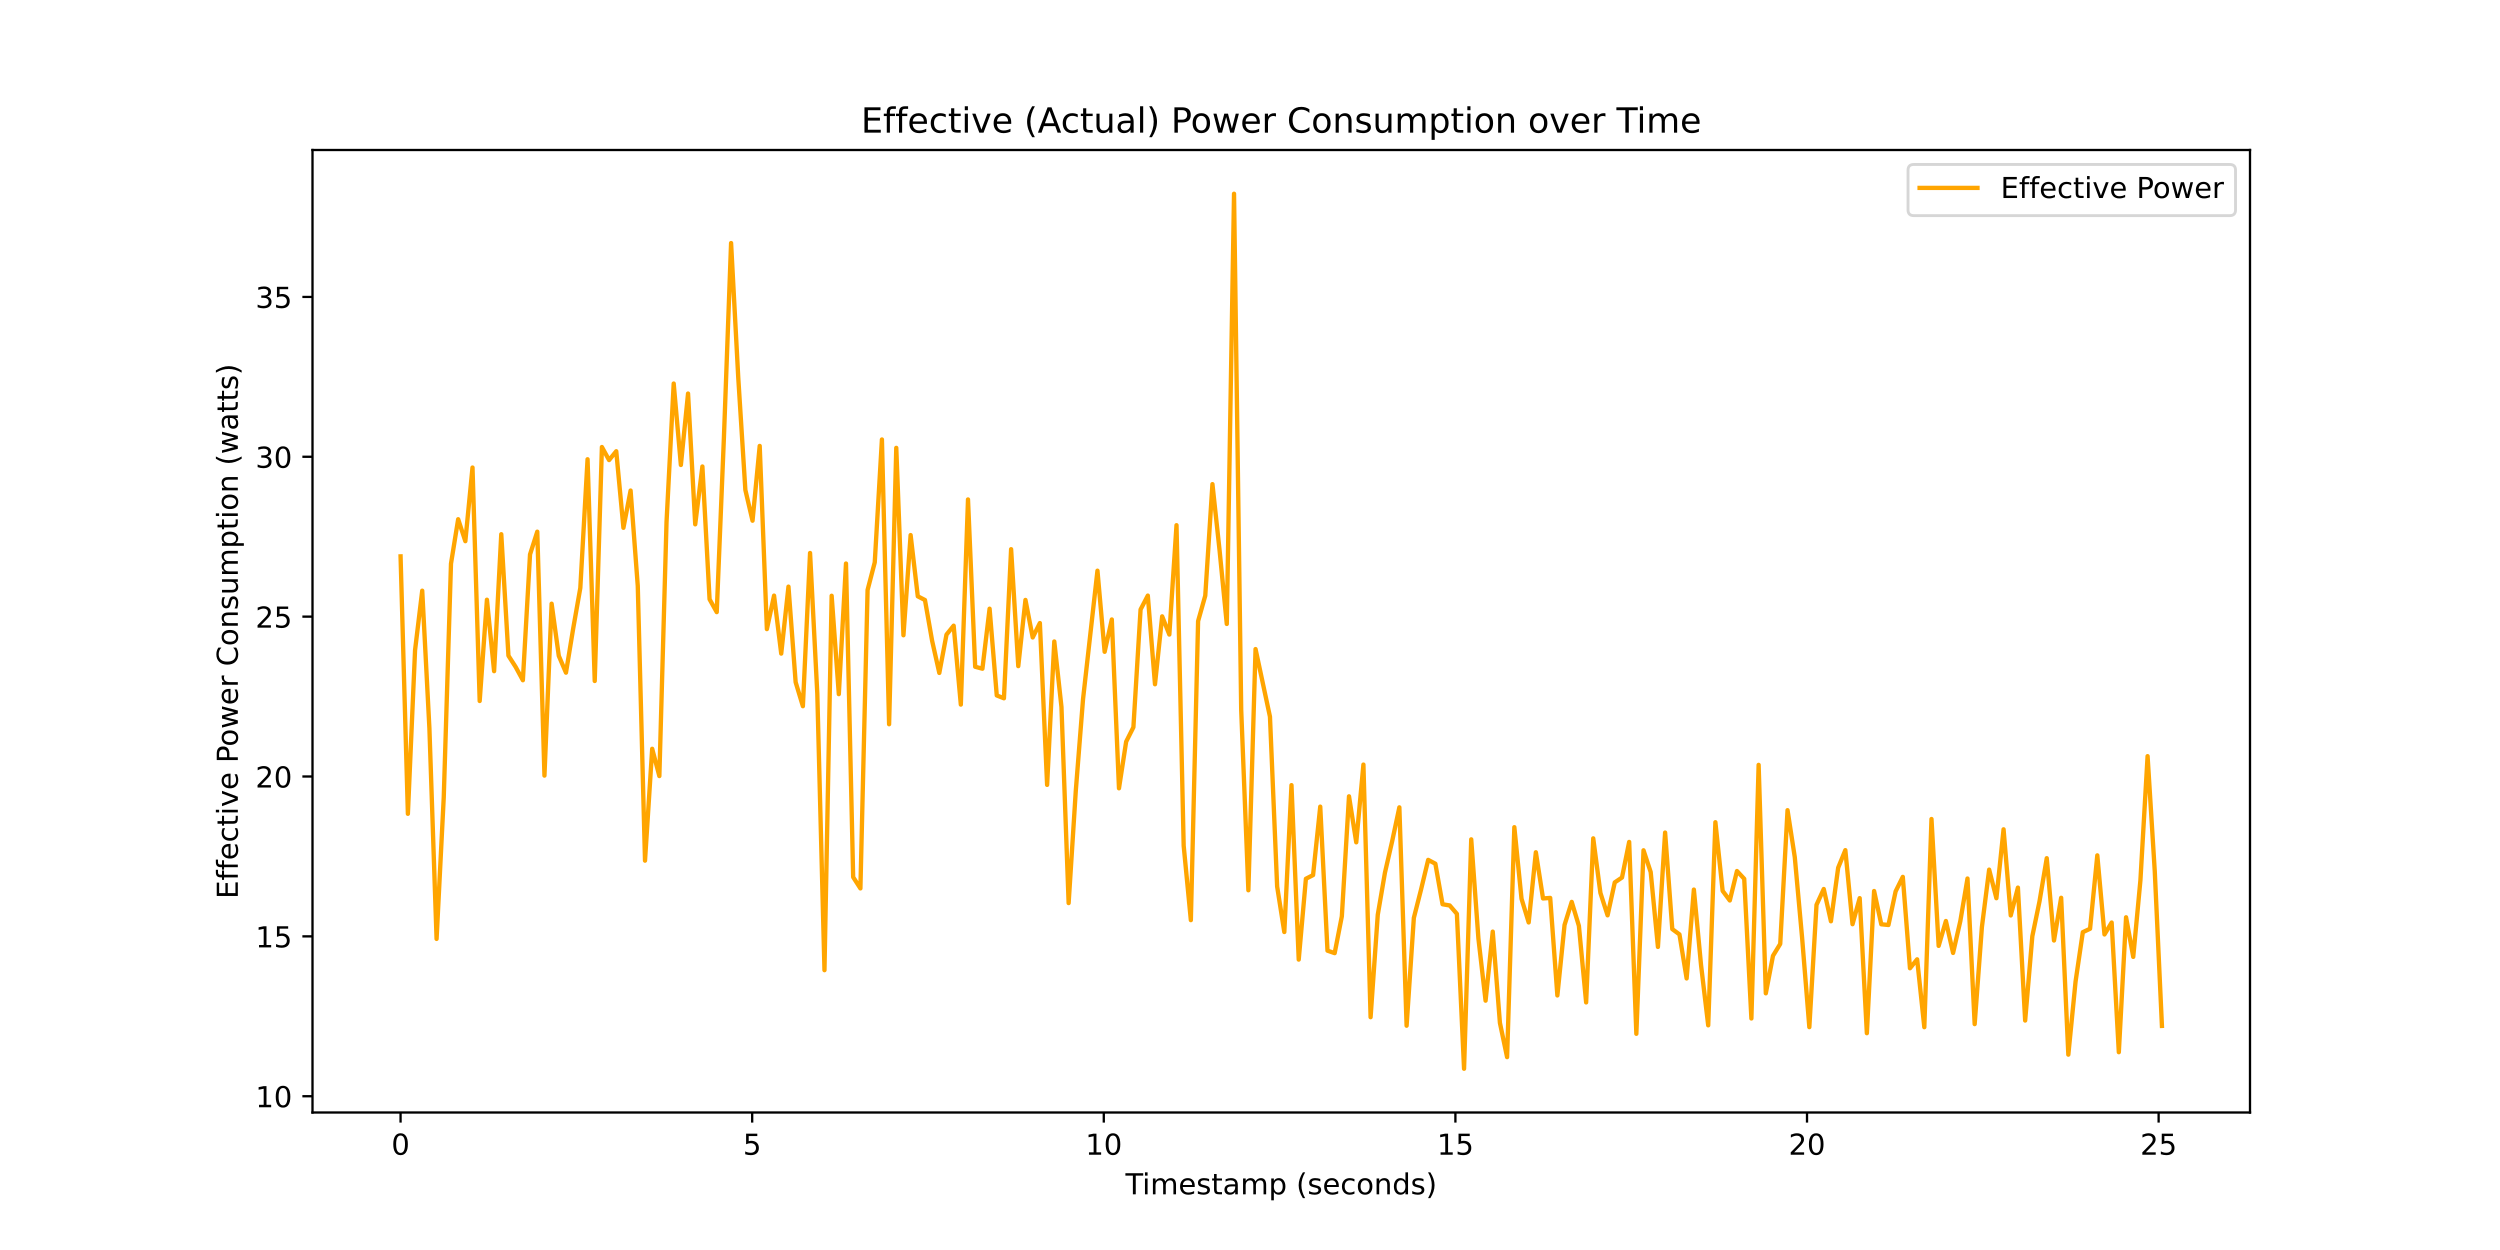
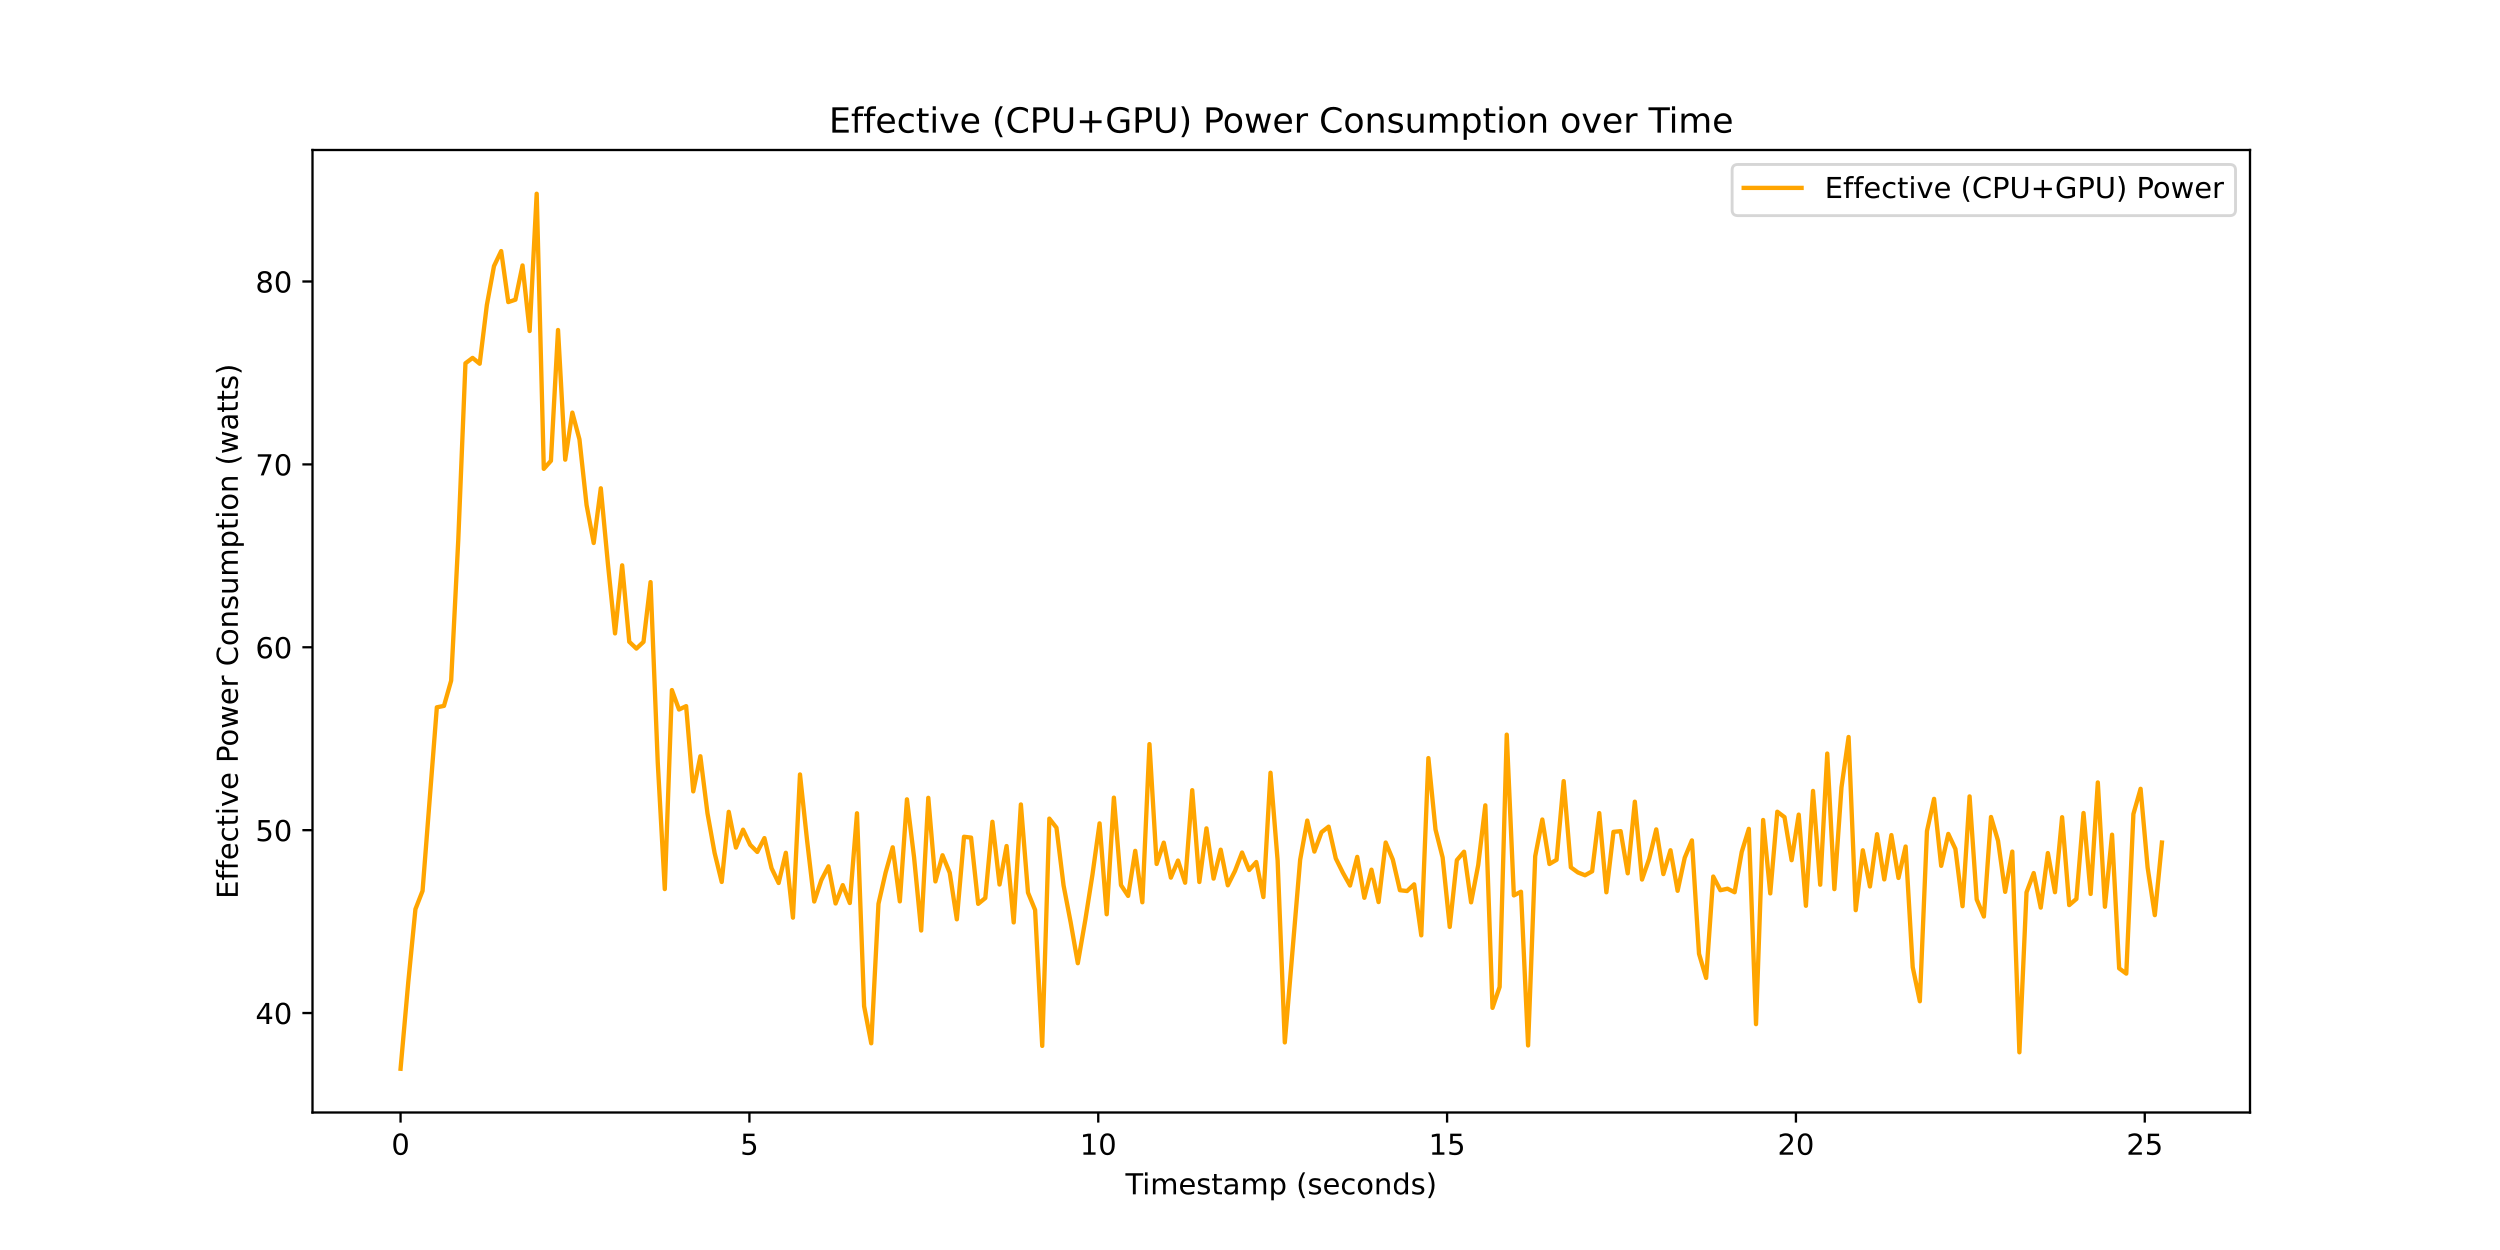
<svg xmlns="http://www.w3.org/2000/svg" xmlns:xlink="http://www.w3.org/1999/xlink" width="864pt" height="432pt" viewBox="0 0 864 432" version="1.1">
  <defs>
    <style type="text/css">*{stroke-linejoin: round; stroke-linecap: butt}</style>
  </defs>
  <g id="figure_1">
    <g id="patch_1">
      <path d="M 0 432  L 864 432  L 864 0  L 0 0  z " style="fill: #ffffff" />
    </g>
    <g id="axes_1">
      <g id="patch_2">
        <path d="M 108 384.48  L 777.6 384.48  L 777.6 51.84  L 108 51.84  z " style="fill: #ffffff" />
      </g>
      <g id="matplotlib.axis_1">
        <g id="xtick_1">
          <g id="line2d_1">
            <defs>
-               <path id="m63de17687a" d="M 0 0  L 0 3.5  " style="stroke: #000000; stroke-width: 0.8" />
+               <path id="maef003eabd" d="M 0 0  L 0 3.5  " style="stroke: #000000; stroke-width: 0.8" />
            </defs>
            <g>
-               <use xlink:href="#m63de17687a" x="138.436" y="384.48" style="stroke: #000000; stroke-width: 0.8" />
+               <use xlink:href="#maef003eabd" x="138.436" y="384.48" style="stroke: #000000; stroke-width: 0.8" />
            </g>
          </g>
          <g id="text_1">
            <g transform="translate(135.2551 399.0784) scale(0.1 -0.1)">
              <defs>
                <path id="DejaVuSans-30" d="M 2034 4250  Q 1547 4250 1301 3770  Q 1056 3291 1056 2328  Q 1056 1369 1301 889  Q 1547 409 2034 409  Q 2525 409 2770 889  Q 3016 1369 3016 2328  Q 3016 3291 2770 3770  Q 2525 4250 2034 4250  z M 2034 4750  Q 2819 4750 3233 4129  Q 3647 3509 3647 2328  Q 3647 1150 3233 529  Q 2819 -91 2034 -91  Q 1250 -91 836 529  Q 422 1150 422 2328  Q 422 3509 836 4129  Q 1250 4750 2034 4750  z " transform="scale(0.015625)" />
              </defs>
              <use xlink:href="#DejaVuSans-30" />
            </g>
          </g>
        </g>
        <g id="xtick_2">
          <g id="line2d_2">
            <g>
-               <use xlink:href="#m63de17687a" x="259.953" y="384.48" style="stroke: #000000; stroke-width: 0.8" />
+               <use xlink:href="#maef003eabd" x="258.996" y="384.48" style="stroke: #000000; stroke-width: 0.8" />
            </g>
          </g>
          <g id="text_2">
-             <g transform="translate(256.7721 399.0784) scale(0.1 -0.1)">
+             <g transform="translate(255.8143 399.0784) scale(0.1 -0.1)">
              <defs>
                <path id="DejaVuSans-35" d="M 691 4666  L 3169 4666  L 3169 4134  L 1269 4134  L 1269 2991  Q 1406 3038 1543 3061  Q 1681 3084 1819 3084  Q 2600 3084 3056 2656  Q 3513 2228 3513 1497  Q 3513 744 3044 326  Q 2575 -91 1722 -91  Q 1428 -91 1123 -41  Q 819 9 494 109  L 494 744  Q 775 591 1075 516  Q 1375 441 1709 441  Q 2250 441 2565 725  Q 2881 1009 2881 1497  Q 2881 1984 2565 2268  Q 2250 2553 1709 2553  Q 1456 2553 1204 2497  Q 953 2441 691 2322  L 691 4666  z " transform="scale(0.015625)" />
              </defs>
              <use xlink:href="#DejaVuSans-35" />
            </g>
          </g>
        </g>
        <g id="xtick_3">
          <g id="line2d_3">
            <g>
-               <use xlink:href="#m63de17687a" x="381.47" y="384.48" style="stroke: #000000; stroke-width: 0.8" />
+               <use xlink:href="#maef003eabd" x="379.555" y="384.48" style="stroke: #000000; stroke-width: 0.8" />
            </g>
          </g>
          <g id="text_3">
-             <g transform="translate(375.1079 399.0784) scale(0.1 -0.1)">
+             <g transform="translate(373.1922 399.0784) scale(0.1 -0.1)">
              <defs>
                <path id="DejaVuSans-31" d="M 794 531  L 1825 531  L 1825 4091  L 703 3866  L 703 4441  L 1819 4666  L 2450 4666  L 2450 531  L 3481 531  L 3481 0  L 794 0  L 794 531  z " transform="scale(0.015625)" />
              </defs>
              <use xlink:href="#DejaVuSans-31" />
              <use xlink:href="#DejaVuSans-30" x="63.623" />
            </g>
          </g>
        </g>
        <g id="xtick_4">
          <g id="line2d_4">
            <g>
-               <use xlink:href="#m63de17687a" x="502.987" y="384.48" style="stroke: #000000; stroke-width: 0.8" />
+               <use xlink:href="#maef003eabd" x="500.114" y="384.48" style="stroke: #000000; stroke-width: 0.8" />
            </g>
          </g>
          <g id="text_4">
-             <g transform="translate(496.6249 399.0784) scale(0.1 -0.1)">
+             <g transform="translate(493.7513 399.0784) scale(0.1 -0.1)">
              <use xlink:href="#DejaVuSans-31" />
              <use xlink:href="#DejaVuSans-35" x="63.623" />
            </g>
          </g>
        </g>
        <g id="xtick_5">
          <g id="line2d_5">
            <g>
-               <use xlink:href="#m63de17687a" x="624.504" y="384.48" style="stroke: #000000; stroke-width: 0.8" />
+               <use xlink:href="#maef003eabd" x="620.673" y="384.48" style="stroke: #000000; stroke-width: 0.8" />
            </g>
          </g>
          <g id="text_5">
-             <g transform="translate(618.1419 399.0784) scale(0.1 -0.1)">
+             <g transform="translate(614.3105 399.0784) scale(0.1 -0.1)">
              <defs>
                <path id="DejaVuSans-32" d="M 1228 531  L 3431 531  L 3431 0  L 469 0  L 469 531  Q 828 903 1448 1529  Q 2069 2156 2228 2338  Q 2531 2678 2651 2914  Q 2772 3150 2772 3378  Q 2772 3750 2511 3984  Q 2250 4219 1831 4219  Q 1534 4219 1204 4116  Q 875 4013 500 3803  L 500 4441  Q 881 4594 1212 4672  Q 1544 4750 1819 4750  Q 2544 4750 2975 4387  Q 3406 4025 3406 3419  Q 3406 3131 3298 2873  Q 3191 2616 2906 2266  Q 2828 2175 2409 1742  Q 1991 1309 1228 531  z " transform="scale(0.015625)" />
              </defs>
              <use xlink:href="#DejaVuSans-32" />
              <use xlink:href="#DejaVuSans-30" x="63.623" />
            </g>
          </g>
        </g>
        <g id="xtick_6">
          <g id="line2d_6">
            <g>
-               <use xlink:href="#m63de17687a" x="746.021" y="384.48" style="stroke: #000000; stroke-width: 0.8" />
+               <use xlink:href="#maef003eabd" x="741.232" y="384.48" style="stroke: #000000; stroke-width: 0.8" />
            </g>
          </g>
          <g id="text_6">
-             <g transform="translate(739.6589 399.0784) scale(0.1 -0.1)">
+             <g transform="translate(734.8696 399.0784) scale(0.1 -0.1)">
              <use xlink:href="#DejaVuSans-32" />
              <use xlink:href="#DejaVuSans-35" x="63.623" />
            </g>
          </g>
        </g>
        <g id="text_7">
          <g transform="translate(388.9648 412.7566) scale(0.1 -0.1)">
            <defs>
              <path id="DejaVuSans-54" d="M -19 4666  L 3928 4666  L 3928 4134  L 2272 4134  L 2272 0  L 1638 0  L 1638 4134  L -19 4134  L -19 4666  z " transform="scale(0.015625)" />
              <path id="DejaVuSans-69" d="M 603 3500  L 1178 3500  L 1178 0  L 603 0  L 603 3500  z M 603 4863  L 1178 4863  L 1178 4134  L 603 4134  L 603 4863  z " transform="scale(0.015625)" />
              <path id="DejaVuSans-6d" d="M 3328 2828  Q 3544 3216 3844 3400  Q 4144 3584 4550 3584  Q 5097 3584 5394 3201  Q 5691 2819 5691 2113  L 5691 0  L 5113 0  L 5113 2094  Q 5113 2597 4934 2840  Q 4756 3084 4391 3084  Q 3944 3084 3684 2787  Q 3425 2491 3425 1978  L 3425 0  L 2847 0  L 2847 2094  Q 2847 2600 2669 2842  Q 2491 3084 2119 3084  Q 1678 3084 1418 2786  Q 1159 2488 1159 1978  L 1159 0  L 581 0  L 581 3500  L 1159 3500  L 1159 2956  Q 1356 3278 1631 3431  Q 1906 3584 2284 3584  Q 2666 3584 2933 3390  Q 3200 3197 3328 2828  z " transform="scale(0.015625)" />
              <path id="DejaVuSans-65" d="M 3597 1894  L 3597 1613  L 953 1613  Q 991 1019 1311 708  Q 1631 397 2203 397  Q 2534 397 2845 478  Q 3156 559 3463 722  L 3463 178  Q 3153 47 2828 -22  Q 2503 -91 2169 -91  Q 1331 -91 842 396  Q 353 884 353 1716  Q 353 2575 817 3079  Q 1281 3584 2069 3584  Q 2775 3584 3186 3129  Q 3597 2675 3597 1894  z M 3022 2063  Q 3016 2534 2758 2815  Q 2500 3097 2075 3097  Q 1594 3097 1305 2825  Q 1016 2553 972 2059  L 3022 2063  z " transform="scale(0.015625)" />
              <path id="DejaVuSans-73" d="M 2834 3397  L 2834 2853  Q 2591 2978 2328 3040  Q 2066 3103 1784 3103  Q 1356 3103 1142 2972  Q 928 2841 928 2578  Q 928 2378 1081 2264  Q 1234 2150 1697 2047  L 1894 2003  Q 2506 1872 2764 1633  Q 3022 1394 3022 966  Q 3022 478 2636 193  Q 2250 -91 1575 -91  Q 1294 -91 989 -36  Q 684 19 347 128  L 347 722  Q 666 556 975 473  Q 1284 391 1588 391  Q 1994 391 2212 530  Q 2431 669 2431 922  Q 2431 1156 2273 1281  Q 2116 1406 1581 1522  L 1381 1569  Q 847 1681 609 1914  Q 372 2147 372 2553  Q 372 3047 722 3315  Q 1072 3584 1716 3584  Q 2034 3584 2315 3537  Q 2597 3491 2834 3397  z " transform="scale(0.015625)" />
              <path id="DejaVuSans-74" d="M 1172 4494  L 1172 3500  L 2356 3500  L 2356 3053  L 1172 3053  L 1172 1153  Q 1172 725 1289 603  Q 1406 481 1766 481  L 2356 481  L 2356 0  L 1766 0  Q 1100 0 847 248  Q 594 497 594 1153  L 594 3053  L 172 3053  L 172 3500  L 594 3500  L 594 4494  L 1172 4494  z " transform="scale(0.015625)" />
              <path id="DejaVuSans-61" d="M 2194 1759  Q 1497 1759 1228 1600  Q 959 1441 959 1056  Q 959 750 1161 570  Q 1363 391 1709 391  Q 2188 391 2477 730  Q 2766 1069 2766 1631  L 2766 1759  L 2194 1759  z M 3341 1997  L 3341 0  L 2766 0  L 2766 531  Q 2569 213 2275 61  Q 1981 -91 1556 -91  Q 1019 -91 701 211  Q 384 513 384 1019  Q 384 1609 779 1909  Q 1175 2209 1959 2209  L 2766 2209  L 2766 2266  Q 2766 2663 2505 2880  Q 2244 3097 1772 3097  Q 1472 3097 1187 3025  Q 903 2953 641 2809  L 641 3341  Q 956 3463 1253 3523  Q 1550 3584 1831 3584  Q 2591 3584 2966 3190  Q 3341 2797 3341 1997  z " transform="scale(0.015625)" />
              <path id="DejaVuSans-70" d="M 1159 525  L 1159 -1331  L 581 -1331  L 581 3500  L 1159 3500  L 1159 2969  Q 1341 3281 1617 3432  Q 1894 3584 2278 3584  Q 2916 3584 3314 3078  Q 3713 2572 3713 1747  Q 3713 922 3314 415  Q 2916 -91 2278 -91  Q 1894 -91 1617 61  Q 1341 213 1159 525  z M 3116 1747  Q 3116 2381 2855 2742  Q 2594 3103 2138 3103  Q 1681 3103 1420 2742  Q 1159 2381 1159 1747  Q 1159 1113 1420 752  Q 1681 391 2138 391  Q 2594 391 2855 752  Q 3116 1113 3116 1747  z " transform="scale(0.015625)" />
              <path id="DejaVuSans-20" transform="scale(0.015625)" />
              <path id="DejaVuSans-28" d="M 1984 4856  Q 1566 4138 1362 3434  Q 1159 2731 1159 2009  Q 1159 1288 1364 580  Q 1569 -128 1984 -844  L 1484 -844  Q 1016 -109 783 600  Q 550 1309 550 2009  Q 550 2706 781 3412  Q 1013 4119 1484 4856  L 1984 4856  z " transform="scale(0.015625)" />
              <path id="DejaVuSans-63" d="M 3122 3366  L 3122 2828  Q 2878 2963 2633 3030  Q 2388 3097 2138 3097  Q 1578 3097 1268 2742  Q 959 2388 959 1747  Q 959 1106 1268 751  Q 1578 397 2138 397  Q 2388 397 2633 464  Q 2878 531 3122 666  L 3122 134  Q 2881 22 2623 -34  Q 2366 -91 2075 -91  Q 1284 -91 818 406  Q 353 903 353 1747  Q 353 2603 823 3093  Q 1294 3584 2113 3584  Q 2378 3584 2631 3529  Q 2884 3475 3122 3366  z " transform="scale(0.015625)" />
              <path id="DejaVuSans-6f" d="M 1959 3097  Q 1497 3097 1228 2736  Q 959 2375 959 1747  Q 959 1119 1226 758  Q 1494 397 1959 397  Q 2419 397 2687 759  Q 2956 1122 2956 1747  Q 2956 2369 2687 2733  Q 2419 3097 1959 3097  z M 1959 3584  Q 2709 3584 3137 3096  Q 3566 2609 3566 1747  Q 3566 888 3137 398  Q 2709 -91 1959 -91  Q 1206 -91 779 398  Q 353 888 353 1747  Q 353 2609 779 3096  Q 1206 3584 1959 3584  z " transform="scale(0.015625)" />
              <path id="DejaVuSans-6e" d="M 3513 2113  L 3513 0  L 2938 0  L 2938 2094  Q 2938 2591 2744 2837  Q 2550 3084 2163 3084  Q 1697 3084 1428 2787  Q 1159 2491 1159 1978  L 1159 0  L 581 0  L 581 3500  L 1159 3500  L 1159 2956  Q 1366 3272 1645 3428  Q 1925 3584 2291 3584  Q 2894 3584 3203 3211  Q 3513 2838 3513 2113  z " transform="scale(0.015625)" />
              <path id="DejaVuSans-64" d="M 2906 2969  L 2906 4863  L 3481 4863  L 3481 0  L 2906 0  L 2906 525  Q 2725 213 2448 61  Q 2172 -91 1784 -91  Q 1150 -91 751 415  Q 353 922 353 1747  Q 353 2572 751 3078  Q 1150 3584 1784 3584  Q 2172 3584 2448 3432  Q 2725 3281 2906 2969  z M 947 1747  Q 947 1113 1208 752  Q 1469 391 1925 391  Q 2381 391 2643 752  Q 2906 1113 2906 1747  Q 2906 2381 2643 2742  Q 2381 3103 1925 3103  Q 1469 3103 1208 2742  Q 947 2381 947 1747  z " transform="scale(0.015625)" />
              <path id="DejaVuSans-29" d="M 513 4856  L 1013 4856  Q 1481 4119 1714 3412  Q 1947 2706 1947 2009  Q 1947 1309 1714 600  Q 1481 -109 1013 -844  L 513 -844  Q 928 -128 1133 580  Q 1338 1288 1338 2009  Q 1338 2731 1133 3434  Q 928 4138 513 4856  z " transform="scale(0.015625)" />
            </defs>
            <use xlink:href="#DejaVuSans-54" />
            <use xlink:href="#DejaVuSans-69" x="57.959" />
            <use xlink:href="#DejaVuSans-6d" x="85.742" />
            <use xlink:href="#DejaVuSans-65" x="183.154" />
            <use xlink:href="#DejaVuSans-73" x="244.678" />
            <use xlink:href="#DejaVuSans-74" x="296.777" />
            <use xlink:href="#DejaVuSans-61" x="335.986" />
            <use xlink:href="#DejaVuSans-6d" x="397.266" />
            <use xlink:href="#DejaVuSans-70" x="494.678" />
            <use xlink:href="#DejaVuSans-20" x="558.154" />
            <use xlink:href="#DejaVuSans-28" x="589.941" />
            <use xlink:href="#DejaVuSans-73" x="628.955" />
            <use xlink:href="#DejaVuSans-65" x="681.055" />
            <use xlink:href="#DejaVuSans-63" x="742.578" />
            <use xlink:href="#DejaVuSans-6f" x="797.559" />
            <use xlink:href="#DejaVuSans-6e" x="858.74" />
            <use xlink:href="#DejaVuSans-64" x="922.119" />
            <use xlink:href="#DejaVuSans-73" x="985.596" />
            <use xlink:href="#DejaVuSans-29" x="1037.695" />
          </g>
        </g>
      </g>
      <g id="matplotlib.axis_2">
        <g id="ytick_1">
          <g id="line2d_7">
            <defs>
-               <path id="m90b08e59e1" d="M 0 0  L -3.5 0  " style="stroke: #000000; stroke-width: 0.8" />
+               <path id="mab4829f310" d="M 0 0  L -3.5 0  " style="stroke: #000000; stroke-width: 0.8" />
            </defs>
            <g>
-               <use xlink:href="#m90b08e59e1" x="108" y="378.861" style="stroke: #000000; stroke-width: 0.8" />
+               <use xlink:href="#mab4829f310" x="108" y="350.102" style="stroke: #000000; stroke-width: 0.8" />
            </g>
          </g>
          <g id="text_8">
-             <g transform="translate(88.275 382.66) scale(0.1 -0.1)">
-               <use xlink:href="#DejaVuSans-31" />
+             <g transform="translate(88.275 353.9014) scale(0.1 -0.1)">
+               <defs>
+                 <path id="DejaVuSans-34" d="M 2419 4116  L 825 1625  L 2419 1625  L 2419 4116  z M 2253 4666  L 3047 4666  L 3047 1625  L 3713 1625  L 3713 1100  L 3047 1100  L 3047 0  L 2419 0  L 2419 1100  L 313 1100  L 313 1709  L 2253 4666  z " transform="scale(0.015625)" />
+               </defs>
+               <use xlink:href="#DejaVuSans-34" />
              <use xlink:href="#DejaVuSans-30" x="63.623" />
            </g>
          </g>
        </g>
        <g id="ytick_2">
          <g id="line2d_8">
            <g>
-               <use xlink:href="#m90b08e59e1" x="108" y="323.612" style="stroke: #000000; stroke-width: 0.8" />
+               <use xlink:href="#mab4829f310" x="108" y="286.9" style="stroke: #000000; stroke-width: 0.8" />
            </g>
          </g>
          <g id="text_9">
-             <g transform="translate(88.275 327.4112) scale(0.1 -0.1)">
-               <use xlink:href="#DejaVuSans-31" />
-               <use xlink:href="#DejaVuSans-35" x="63.623" />
+             <g transform="translate(88.275 290.6989) scale(0.1 -0.1)">
+               <use xlink:href="#DejaVuSans-35" />
+               <use xlink:href="#DejaVuSans-30" x="63.623" />
            </g>
          </g>
        </g>
        <g id="ytick_3">
          <g id="line2d_9">
            <g>
-               <use xlink:href="#m90b08e59e1" x="108" y="268.363" style="stroke: #000000; stroke-width: 0.8" />
+               <use xlink:href="#mab4829f310" x="108" y="223.697" style="stroke: #000000; stroke-width: 0.8" />
            </g>
          </g>
          <g id="text_10">
-             <g transform="translate(88.275 272.1623) scale(0.1 -0.1)">
-               <use xlink:href="#DejaVuSans-32" />
+             <g transform="translate(88.275 227.4965) scale(0.1 -0.1)">
+               <defs>
+                 <path id="DejaVuSans-36" d="M 2113 2584  Q 1688 2584 1439 2293  Q 1191 2003 1191 1497  Q 1191 994 1439 701  Q 1688 409 2113 409  Q 2538 409 2786 701  Q 3034 994 3034 1497  Q 3034 2003 2786 2293  Q 2538 2584 2113 2584  z M 3366 4563  L 3366 3988  Q 3128 4100 2886 4159  Q 2644 4219 2406 4219  Q 1781 4219 1451 3797  Q 1122 3375 1075 2522  Q 1259 2794 1537 2939  Q 1816 3084 2150 3084  Q 2853 3084 3261 2657  Q 3669 2231 3669 1497  Q 3669 778 3244 343  Q 2819 -91 2113 -91  Q 1303 -91 875 529  Q 447 1150 447 2328  Q 447 3434 972 4092  Q 1497 4750 2381 4750  Q 2619 4750 2861 4703  Q 3103 4656 3366 4563  z " transform="scale(0.015625)" />
+               </defs>
+               <use xlink:href="#DejaVuSans-36" />
              <use xlink:href="#DejaVuSans-30" x="63.623" />
            </g>
          </g>
        </g>
        <g id="ytick_4">
          <g id="line2d_10">
            <g>
-               <use xlink:href="#m90b08e59e1" x="108" y="213.114" style="stroke: #000000; stroke-width: 0.8" />
+               <use xlink:href="#mab4829f310" x="108" y="160.495" style="stroke: #000000; stroke-width: 0.8" />
            </g>
          </g>
          <g id="text_11">
-             <g transform="translate(88.275 216.9135) scale(0.1 -0.1)">
-               <use xlink:href="#DejaVuSans-32" />
-               <use xlink:href="#DejaVuSans-35" x="63.623" />
+             <g transform="translate(88.275 164.294) scale(0.1 -0.1)">
+               <defs>
+                 <path id="DejaVuSans-37" d="M 525 4666  L 3525 4666  L 3525 4397  L 1831 0  L 1172 0  L 2766 4134  L 525 4134  L 525 4666  z " transform="scale(0.015625)" />
+               </defs>
+               <use xlink:href="#DejaVuSans-37" />
+               <use xlink:href="#DejaVuSans-30" x="63.623" />
            </g>
          </g>
        </g>
        <g id="ytick_5">
          <g id="line2d_11">
            <g>
-               <use xlink:href="#m90b08e59e1" x="108" y="157.865" style="stroke: #000000; stroke-width: 0.8" />
+               <use xlink:href="#mab4829f310" x="108" y="97.292" style="stroke: #000000; stroke-width: 0.8" />
            </g>
          </g>
          <g id="text_12">
-             <g transform="translate(88.275 161.6646) scale(0.1 -0.1)">
-               <defs>
-                 <path id="DejaVuSans-33" d="M 2597 2516  Q 3050 2419 3304 2112  Q 3559 1806 3559 1356  Q 3559 666 3084 287  Q 2609 -91 1734 -91  Q 1441 -91 1130 -33  Q 819 25 488 141  L 488 750  Q 750 597 1062 519  Q 1375 441 1716 441  Q 2309 441 2620 675  Q 2931 909 2931 1356  Q 2931 1769 2642 2001  Q 2353 2234 1838 2234  L 1294 2234  L 1294 2753  L 1863 2753  Q 2328 2753 2575 2939  Q 2822 3125 2822 3475  Q 2822 3834 2567 4026  Q 2313 4219 1838 4219  Q 1578 4219 1281 4162  Q 984 4106 628 3988  L 628 4550  Q 988 4650 1302 4700  Q 1616 4750 1894 4750  Q 2613 4750 3031 4423  Q 3450 4097 3450 3541  Q 3450 3153 3228 2886  Q 3006 2619 2597 2516  z " transform="scale(0.015625)" />
-               </defs>
-               <use xlink:href="#DejaVuSans-33" />
-               <use xlink:href="#DejaVuSans-30" x="63.623" />
-             </g>
-           </g>
-         </g>
-         <g id="ytick_6">
-           <g id="line2d_12">
-             <g>
-               <use xlink:href="#m90b08e59e1" x="108" y="102.617" style="stroke: #000000; stroke-width: 0.8" />
-             </g>
-           </g>
-           <g id="text_13">
-             <g transform="translate(88.275 106.4158) scale(0.1 -0.1)">
-               <use xlink:href="#DejaVuSans-33" />
-               <use xlink:href="#DejaVuSans-35" x="63.623" />
-             </g>
-           </g>
-         </g>
-         <g id="text_14">
+             <g transform="translate(88.275 101.0915) scale(0.1 -0.1)">
+               <defs>
+                 <path id="DejaVuSans-38" d="M 2034 2216  Q 1584 2216 1326 1975  Q 1069 1734 1069 1313  Q 1069 891 1326 650  Q 1584 409 2034 409  Q 2484 409 2743 651  Q 3003 894 3003 1313  Q 3003 1734 2745 1975  Q 2488 2216 2034 2216  z M 1403 2484  Q 997 2584 770 2862  Q 544 3141 544 3541  Q 544 4100 942 4425  Q 1341 4750 2034 4750  Q 2731 4750 3128 4425  Q 3525 4100 3525 3541  Q 3525 3141 3298 2862  Q 3072 2584 2669 2484  Q 3125 2378 3379 2068  Q 3634 1759 3634 1313  Q 3634 634 3220 271  Q 2806 -91 2034 -91  Q 1263 -91 848 271  Q 434 634 434 1313  Q 434 1759 690 2068  Q 947 2378 1403 2484  z M 1172 3481  Q 1172 3119 1398 2916  Q 1625 2713 2034 2713  Q 2441 2713 2670 2916  Q 2900 3119 2900 3481  Q 2900 3844 2670 4047  Q 2441 4250 2034 4250  Q 1625 4250 1398 4047  Q 1172 3844 1172 3481  z " transform="scale(0.015625)" />
+               </defs>
+               <use xlink:href="#DejaVuSans-38" />
+               <use xlink:href="#DejaVuSans-30" x="63.623" />
+             </g>
+           </g>
+         </g>
+         <g id="text_13">
          <g transform="translate(82.19531 310.6264) rotate(-90) scale(0.1 -0.1)">
            <defs>
              <path id="DejaVuSans-45" d="M 628 4666  L 3578 4666  L 3578 4134  L 1259 4134  L 1259 2753  L 3481 2753  L 3481 2222  L 1259 2222  L 1259 531  L 3634 531  L 3634 0  L 628 0  L 628 4666  z " transform="scale(0.015625)" />
              <path id="DejaVuSans-66" d="M 2375 4863  L 2375 4384  L 1825 4384  Q 1516 4384 1395 4259  Q 1275 4134 1275 3809  L 1275 3500  L 2222 3500  L 2222 3053  L 1275 3053  L 1275 0  L 697 0  L 697 3053  L 147 3053  L 147 3500  L 697 3500  L 697 3744  Q 697 4328 969 4595  Q 1241 4863 1831 4863  L 2375 4863  z " transform="scale(0.015625)" />
              <path id="DejaVuSans-76" d="M 191 3500  L 800 3500  L 1894 563  L 2988 3500  L 3597 3500  L 2284 0  L 1503 0  L 191 3500  z " transform="scale(0.015625)" />
              <path id="DejaVuSans-50" d="M 1259 4147  L 1259 2394  L 2053 2394  Q 2494 2394 2734 2622  Q 2975 2850 2975 3272  Q 2975 3691 2734 3919  Q 2494 4147 2053 4147  L 1259 4147  z M 628 4666  L 2053 4666  Q 2838 4666 3239 4311  Q 3641 3956 3641 3272  Q 3641 2581 3239 2228  Q 2838 1875 2053 1875  L 1259 1875  L 1259 0  L 628 0  L 628 4666  z " transform="scale(0.015625)" />
              <path id="DejaVuSans-77" d="M 269 3500  L 844 3500  L 1563 769  L 2278 3500  L 2956 3500  L 3675 769  L 4391 3500  L 4966 3500  L 4050 0  L 3372 0  L 2619 2869  L 1863 0  L 1184 0  L 269 3500  z " transform="scale(0.015625)" />
              <path id="DejaVuSans-72" d="M 2631 2963  Q 2534 3019 2420 3045  Q 2306 3072 2169 3072  Q 1681 3072 1420 2755  Q 1159 2438 1159 1844  L 1159 0  L 581 0  L 581 3500  L 1159 3500  L 1159 2956  Q 1341 3275 1631 3429  Q 1922 3584 2338 3584  Q 2397 3584 2469 3576  Q 2541 3569 2628 3553  L 2631 2963  z " transform="scale(0.015625)" />
              <path id="DejaVuSans-43" d="M 4122 4306  L 4122 3641  Q 3803 3938 3442 4084  Q 3081 4231 2675 4231  Q 1875 4231 1450 3742  Q 1025 3253 1025 2328  Q 1025 1406 1450 917  Q 1875 428 2675 428  Q 3081 428 3442 575  Q 3803 722 4122 1019  L 4122 359  Q 3791 134 3420 21  Q 3050 -91 2638 -91  Q 1578 -91 968 557  Q 359 1206 359 2328  Q 359 3453 968 4101  Q 1578 4750 2638 4750  Q 3056 4750 3426 4639  Q 3797 4528 4122 4306  z " transform="scale(0.015625)" />
              <path id="DejaVuSans-75" d="M 544 1381  L 544 3500  L 1119 3500  L 1119 1403  Q 1119 906 1312 657  Q 1506 409 1894 409  Q 2359 409 2629 706  Q 2900 1003 2900 1516  L 2900 3500  L 3475 3500  L 3475 0  L 2900 0  L 2900 538  Q 2691 219 2414 64  Q 2138 -91 1772 -91  Q 1169 -91 856 284  Q 544 659 544 1381  z M 1991 3584  L 1991 3584  z " transform="scale(0.015625)" />
            </defs>
            <use xlink:href="#DejaVuSans-45" />
            <use xlink:href="#DejaVuSans-66" x="63.184" />
            <use xlink:href="#DejaVuSans-66" x="98.389" />
            <use xlink:href="#DejaVuSans-65" x="133.594" />
            <use xlink:href="#DejaVuSans-63" x="195.117" />
            <use xlink:href="#DejaVuSans-74" x="250.098" />
            <use xlink:href="#DejaVuSans-69" x="289.307" />
            <use xlink:href="#DejaVuSans-76" x="317.09" />
            <use xlink:href="#DejaVuSans-65" x="376.27" />
            <use xlink:href="#DejaVuSans-20" x="437.793" />
            <use xlink:href="#DejaVuSans-50" x="469.58" />
            <use xlink:href="#DejaVuSans-6f" x="526.258" />
            <use xlink:href="#DejaVuSans-77" x="587.439" />
            <use xlink:href="#DejaVuSans-65" x="669.227" />
            <use xlink:href="#DejaVuSans-72" x="730.75" />
            <use xlink:href="#DejaVuSans-20" x="771.863" />
            <use xlink:href="#DejaVuSans-43" x="803.65" />
            <use xlink:href="#DejaVuSans-6f" x="873.475" />
            <use xlink:href="#DejaVuSans-6e" x="934.656" />
            <use xlink:href="#DejaVuSans-73" x="998.035" />
            <use xlink:href="#DejaVuSans-75" x="1050.135" />
            <use xlink:href="#DejaVuSans-6d" x="1113.514" />
            <use xlink:href="#DejaVuSans-70" x="1210.926" />
            <use xlink:href="#DejaVuSans-74" x="1274.402" />
            <use xlink:href="#DejaVuSans-69" x="1313.611" />
            <use xlink:href="#DejaVuSans-6f" x="1341.395" />
            <use xlink:href="#DejaVuSans-6e" x="1402.576" />
            <use xlink:href="#DejaVuSans-20" x="1465.955" />
            <use xlink:href="#DejaVuSans-28" x="1497.742" />
            <use xlink:href="#DejaVuSans-77" x="1536.756" />
            <use xlink:href="#DejaVuSans-61" x="1618.543" />
            <use xlink:href="#DejaVuSans-74" x="1679.822" />
            <use xlink:href="#DejaVuSans-74" x="1719.031" />
            <use xlink:href="#DejaVuSans-73" x="1758.24" />
            <use xlink:href="#DejaVuSans-29" x="1810.34" />
          </g>
        </g>
      </g>
-       <g id="line2d_13">
-         <path d="M 138.436 192.282  L 140.964 281.25  L 143.443 224.716  L 145.922 204.145  L 148.401 251.695  L 150.88 324.479  L 153.359 275.566  L 155.862 194.812  L 158.341 179.448  L 160.82 187.032  L 163.299 161.582  L 165.778 242.258  L 168.281 207.264  L 170.76 231.953  L 173.239 184.629  L 175.718 226.607  L 178.221 230.516  L 180.7 235.089  L 183.179 191.614  L 185.682 183.753  L 188.161 268.044  L 190.64 208.64  L 193.119 226.668  L 195.598 232.468  L 198.077 217.315  L 200.556 203.198  L 203.059 158.721  L 205.538 235.349  L 208.017 154.492  L 210.496 159.001  L 212.975 155.951  L 215.454 182.409  L 217.933 169.534  L 220.412 202.498  L 222.915 297.438  L 225.394 258.784  L 227.873 268.205  L 230.352 180.418  L 232.831 132.557  L 235.31 160.695  L 237.789 136.013  L 240.268 181.207  L 242.747 161.223  L 245.226 207.104  L 247.704 211.548  L 250.183 151.234  L 252.662 84.003  L 255.141 130.502  L 257.596 169.326  L 260.075 179.952  L 262.554 154.113  L 265.033 217.413  L 267.512 205.848  L 269.991 225.881  L 272.494 202.742  L 274.973 235.763  L 277.476 244.061  L 279.955 191.114  L 282.458 239.696  L 284.937 335.29  L 287.416 205.896  L 289.895 239.893  L 292.374 194.757  L 294.853 303.139  L 297.356 307.034  L 299.835 203.892  L 302.314 194.36  L 304.793 151.886  L 307.272 250.292  L 309.751 154.783  L 312.23 219.545  L 314.709 184.928  L 317.188 206.087  L 319.667 207.367  L 322.146 221.496  L 324.625 232.564  L 327.104 219.331  L 329.583 216.239  L 332.062 243.507  L 334.541 172.611  L 337.019 230.431  L 339.523 231.105  L 342.002 210.372  L 344.481 240.343  L 346.96 241.328  L 349.438 189.798  L 351.917 230.215  L 354.396 207.342  L 356.9 220.303  L 359.379 215.331  L 361.882 271.255  L 364.361 221.697  L 366.84 244.311  L 369.319 312.101  L 371.798 273.229  L 374.301 241.588  L 379.283 197.235  L 381.762 225.259  L 384.241 214.088  L 386.72 272.431  L 389.199 256.317  L 391.702 251.336  L 394.181 210.65  L 396.684 205.839  L 399.163 236.478  L 401.642 213.014  L 404.121 219.3  L 406.6 181.51  L 409.079 292.282  L 411.558 317.999  L 414.061 214.663  L 416.54 205.859  L 419.019 167.322  L 421.498 190.341  L 423.977 215.635  L 426.48 66.96  L 428.959 245.333  L 431.438 307.675  L 433.917 224.325  L 438.899 247.686  L 441.378 306.379  L 443.857 322.105  L 446.336 271.352  L 448.839 331.632  L 451.318 303.704  L 453.797 302.43  L 456.276 278.777  L 458.779 328.544  L 461.258 329.405  L 463.737 316.687  L 466.216 275.207  L 468.72 291.105  L 471.199 264.239  L 473.677 351.537  L 476.156 316.138  L 478.635 301.612  L 481.114 290.8  L 483.618 279.023  L 486.121 354.478  L 488.624 317.219  L 491.103 307.466  L 493.582 297.174  L 496.061 298.502  L 498.54 312.509  L 501.019 312.928  L 503.498 315.819  L 505.977 369.36  L 508.456 290.082  L 510.935 324.305  L 513.414 345.826  L 515.892 321.97  L 518.371 353.514  L 520.85 365.342  L 523.354 285.876  L 525.833 310.596  L 528.312 318.797  L 530.79 294.543  L 533.269 310.506  L 535.748 310.321  L 538.227 344.023  L 540.706 319.659  L 543.185 311.699  L 545.664 319.97  L 548.167 346.435  L 550.622 289.74  L 553.101 308.579  L 555.58 316.344  L 558.059 304.958  L 560.562 303.275  L 563.041 290.973  L 565.52 357.276  L 567.999 293.867  L 570.478 301.39  L 572.981 327.257  L 575.46 287.735  L 577.939 321.1  L 580.418 322.925  L 582.897 338.142  L 585.4 307.442  L 587.879 333.524  L 590.358 354.355  L 592.837 284.16  L 595.34 307.881  L 597.819 311.205  L 600.298 301.032  L 602.801 303.715  L 605.28 351.988  L 607.784 264.342  L 610.263 343.29  L 612.742 330.327  L 615.245 326.219  L 617.772 280.003  L 620.276 296.255  L 622.803 324.064  L 625.306 354.978  L 627.785 312.714  L 630.289 307.242  L 632.768 318.394  L 635.271 299.892  L 637.75 293.814  L 640.229 319.407  L 642.708 310.402  L 645.187 357.067  L 647.69 307.936  L 650.169 319.432  L 652.648 319.682  L 655.127 308.063  L 657.606 303.049  L 660.085 334.627  L 662.563 331.548  L 665.042 354.994  L 667.521 283.055  L 670 326.894  L 672.504 318.302  L 674.983 329.334  L 677.486 318.34  L 679.965 303.617  L 682.444 353.928  L 684.947 320.359  L 687.45 300.546  L 689.953 310.423  L 692.432 286.614  L 694.911 316.381  L 697.39 306.761  L 699.894 352.695  L 702.372 323.56  L 704.851 311.523  L 707.355 296.595  L 709.858 325.035  L 712.337 310.274  L 714.816 364.48  L 717.319 339.192  L 719.822 322.16  L 722.326 320.973  L 724.829 295.619  L 727.308 322.943  L 729.787 318.827  L 732.266 363.638  L 734.769 317.016  L 737.248 330.698  L 739.727 304.24  L 742.206 261.335  L 744.685 301.11  L 747.164 354.556  L 747.164 354.556  " clip-path="url(#pb9d54c48e1)" style="fill: none; stroke: #ffa500; stroke-width: 1.5; stroke-linecap: square" />
+       <g id="line2d_12">
+         <path d="M 138.436 369.36  L 141.113 339.279  L 143.572 314.209  L 146.032 307.897  L 150.975 244.446  L 153.434 243.959  L 155.917 235.216  L 158.377 186.642  L 160.86 125.548  L 163.32 123.697  L 165.779 125.697  L 168.263 105.384  L 170.722 91.972  L 173.206 86.772  L 175.665 104.397  L 178.124 103.568  L 180.584 91.741  L 183.043 114.385  L 185.479 66.96  L 187.938 162.032  L 190.397 159.261  L 192.857 114.054  L 195.34 158.861  L 197.8 142.607  L 200.259 151.848  L 202.719 174.542  L 205.178 187.646  L 207.637 168.753  L 210.097 194.881  L 212.556 218.898  L 215.016 195.382  L 217.475 221.802  L 219.934 224.145  L 222.394 221.826  L 224.829 201.185  L 227.313 263.45  L 229.748 307.26  L 232.207 238.493  L 234.667 245.209  L 237.126 244.046  L 239.585 273.497  L 242.045 261.363  L 244.504 281.073  L 246.964 294.773  L 249.423 304.798  L 251.858 280.574  L 254.342 292.922  L 256.801 286.75  L 259.261 291.967  L 261.72 294.427  L 264.18 289.653  L 266.639 300.026  L 269.098 305.159  L 271.582 294.723  L 274.041 317.135  L 276.477 267.649  L 278.936 290.54  L 281.395 311.557  L 283.855 304.174  L 286.314 299.405  L 288.774 312.239  L 291.257 305.902  L 293.692 312.077  L 296.176 281.073  L 298.635 347.755  L 301.095 360.555  L 303.602 312.351  L 306.062 301.581  L 308.521 292.833  L 310.981 311.507  L 313.44 276.257  L 315.899 296.276  L 318.359 321.582  L 320.818 275.736  L 323.278 304.612  L 325.737 295.574  L 328.221 301.615  L 330.68 317.707  L 333.164 289.191  L 335.599 289.477  L 338.058 312.363  L 340.518 310.357  L 342.977 284.011  L 345.436 305.682  L 347.872 292.395  L 350.331 318.786  L 352.815 278.017  L 355.274 308.486  L 357.733 314.487  L 360.193 361.455  L 362.652 282.919  L 365.112 286.061  L 367.571 306.019  L 370.03 318.819  L 372.49 332.877  L 375.094 317.878  L 377.553 302.277  L 380.013 284.561  L 382.472 315.963  L 384.956 275.672  L 387.415 305.895  L 389.875 309.619  L 392.334 294.06  L 394.793 311.82  L 397.253 257.17  L 399.736 298.576  L 402.196 291.229  L 404.655 303.303  L 407.114 297.416  L 409.574 305.062  L 412.033 273.093  L 414.493 304.815  L 416.952 286.29  L 419.412 303.649  L 421.871 293.659  L 424.33 305.956  L 426.79 301.052  L 429.249 294.645  L 431.709 300.675  L 434.168 297.922  L 436.627 310.015  L 439.087 267.072  L 441.546 297.403  L 444.03 360.251  L 449.334 297.14  L 451.794 283.593  L 454.253 294.298  L 456.713 287.619  L 459.172 285.7  L 461.655 296.688  L 464.115 301.642  L 466.574 306.041  L 469.058 296.143  L 471.517 310.266  L 473.977 300.57  L 476.436 311.748  L 478.895 291.182  L 481.355 297.076  L 483.814 307.661  L 486.274 307.938  L 488.733 305.633  L 491.192 323.251  L 493.652 262.002  L 496.111 286.687  L 498.571 296.343  L 501.03 320.332  L 503.489 297.265  L 505.973 294.363  L 508.408 311.843  L 510.868 298.977  L 513.327 278.332  L 515.811 348.311  L 518.27 341.085  L 520.729 253.902  L 523.189 309.445  L 525.648 308.19  L 528.108 361.302  L 530.567 295.918  L 533.026 283.233  L 535.486 298.584  L 537.945 297.159  L 540.405 269.959  L 542.888 299.746  L 545.324 301.517  L 547.783 302.489  L 550.242 301.134  L 552.702 281.005  L 555.161 308.369  L 557.621 287.492  L 560.08 287.244  L 562.539 301.811  L 564.999 277.073  L 567.482 303.967  L 569.942 296.849  L 572.401 286.64  L 574.86 302.078  L 577.32 293.854  L 579.779 307.857  L 582.239 296.443  L 584.722 290.454  L 587.182 329.635  L 589.641 337.964  L 592.1 302.938  L 594.56 307.657  L 597.019 307.136  L 599.479 308.354  L 601.938 294.442  L 604.397 286.452  L 606.881 353.938  L 609.34 283.386  L 611.8 308.76  L 614.235 280.536  L 616.719 282.403  L 619.178 297.278  L 621.637 281.539  L 624.121 313.028  L 626.58 273.35  L 629.064 305.756  L 631.499 260.437  L 633.959 307.275  L 636.418 272.099  L 638.877 254.708  L 641.337 314.547  L 643.796 293.862  L 646.256 306.358  L 648.715 288.298  L 651.199 303.923  L 653.658 288.61  L 656.117 303.415  L 658.577 292.563  L 661.036 334.273  L 663.496 346.026  L 665.955 287.221  L 668.414 276.088  L 670.874 299.23  L 673.333 288.203  L 675.793 293.411  L 678.252 313.177  L 680.687 275.245  L 683.147 310.851  L 685.63 316.746  L 688.09 282.352  L 690.525 290.6  L 692.984 308.215  L 695.444 294.31  L 697.903 363.67  L 700.363 308.391  L 702.846 301.739  L 705.281 313.665  L 707.741 294.825  L 710.2 308.34  L 712.66 282.435  L 715.119 312.791  L 717.603 310.668  L 720.062 280.987  L 722.521 308.941  L 725.005 270.414  L 727.464 313.364  L 729.924 288.474  L 732.383 334.665  L 734.842 336.477  L 737.302 281.333  L 739.785 272.615  L 742.221 299.855  L 744.704 316.262  L 747.164 291.182  L 747.164 291.182  " clip-path="url(#pd2b99e0a96)" style="fill: none; stroke: #ffa500; stroke-width: 1.5; stroke-linecap: square" />
      </g>
      <g id="patch_3">
        <path d="M 108 384.48  L 108 51.84  " style="fill: none; stroke: #000000; stroke-width: 0.8; stroke-linejoin: miter; stroke-linecap: square" />
      </g>
      <g id="patch_4">
        <path d="M 777.6 384.48  L 777.6 51.84  " style="fill: none; stroke: #000000; stroke-width: 0.8; stroke-linejoin: miter; stroke-linecap: square" />
      </g>
      <g id="patch_5">
        <path d="M 108 384.48  L 777.6 384.48  " style="fill: none; stroke: #000000; stroke-width: 0.8; stroke-linejoin: miter; stroke-linecap: square" />
      </g>
      <g id="patch_6">
        <path d="M 108 51.84  L 777.6 51.84  " style="fill: none; stroke: #000000; stroke-width: 0.8; stroke-linejoin: miter; stroke-linecap: square" />
      </g>
-       <g id="text_15">
-         <g transform="translate(297.5822 45.84) scale(0.12 -0.12)">
+       <g id="text_14">
+         <g transform="translate(286.4944 45.84) scale(0.12 -0.12)">
          <defs>
-             <path id="DejaVuSans-41" d="M 2188 4044  L 1331 1722  L 3047 1722  L 2188 4044  z M 1831 4666  L 2547 4666  L 4325 0  L 3669 0  L 3244 1197  L 1141 1197  L 716 0  L 50 0  L 1831 4666  z " transform="scale(0.015625)" />
-             <path id="DejaVuSans-6c" d="M 603 4863  L 1178 4863  L 1178 0  L 603 0  L 603 4863  z " transform="scale(0.015625)" />
+             <path id="DejaVuSans-55" d="M 556 4666  L 1191 4666  L 1191 1831  Q 1191 1081 1462 751  Q 1734 422 2344 422  Q 2950 422 3222 751  Q 3494 1081 3494 1831  L 3494 4666  L 4128 4666  L 4128 1753  Q 4128 841 3676 375  Q 3225 -91 2344 -91  Q 1459 -91 1007 375  Q 556 841 556 1753  L 556 4666  z " transform="scale(0.015625)" />
+             <path id="DejaVuSans-2b" d="M 2944 4013  L 2944 2272  L 4684 2272  L 4684 1741  L 2944 1741  L 2944 0  L 2419 0  L 2419 1741  L 678 1741  L 678 2272  L 2419 2272  L 2419 4013  L 2944 4013  z " transform="scale(0.015625)" />
+             <path id="DejaVuSans-47" d="M 3809 666  L 3809 1919  L 2778 1919  L 2778 2438  L 4434 2438  L 4434 434  Q 4069 175 3628 42  Q 3188 -91 2688 -91  Q 1594 -91 976 548  Q 359 1188 359 2328  Q 359 3472 976 4111  Q 1594 4750 2688 4750  Q 3144 4750 3555 4637  Q 3966 4525 4313 4306  L 4313 3634  Q 3963 3931 3569 4081  Q 3175 4231 2741 4231  Q 1884 4231 1454 3753  Q 1025 3275 1025 2328  Q 1025 1384 1454 906  Q 1884 428 2741 428  Q 3075 428 3337 486  Q 3600 544 3809 666  z " transform="scale(0.015625)" />
          </defs>
          <use xlink:href="#DejaVuSans-45" />
          <use xlink:href="#DejaVuSans-66" x="63.184" />
          <use xlink:href="#DejaVuSans-66" x="98.389" />
          <use xlink:href="#DejaVuSans-65" x="133.594" />
          <use xlink:href="#DejaVuSans-63" x="195.117" />
          <use xlink:href="#DejaVuSans-74" x="250.098" />
          <use xlink:href="#DejaVuSans-69" x="289.307" />
          <use xlink:href="#DejaVuSans-76" x="317.09" />
          <use xlink:href="#DejaVuSans-65" x="376.27" />
          <use xlink:href="#DejaVuSans-20" x="437.793" />
          <use xlink:href="#DejaVuSans-28" x="469.58" />
-           <use xlink:href="#DejaVuSans-41" x="508.594" />
-           <use xlink:href="#DejaVuSans-63" x="575.252" />
-           <use xlink:href="#DejaVuSans-74" x="630.232" />
-           <use xlink:href="#DejaVuSans-75" x="669.441" />
-           <use xlink:href="#DejaVuSans-61" x="732.82" />
-           <use xlink:href="#DejaVuSans-6c" x="794.1" />
-           <use xlink:href="#DejaVuSans-29" x="821.883" />
-           <use xlink:href="#DejaVuSans-20" x="860.896" />
-           <use xlink:href="#DejaVuSans-50" x="892.684" />
-           <use xlink:href="#DejaVuSans-6f" x="949.361" />
-           <use xlink:href="#DejaVuSans-77" x="1010.543" />
-           <use xlink:href="#DejaVuSans-65" x="1092.33" />
-           <use xlink:href="#DejaVuSans-72" x="1153.854" />
-           <use xlink:href="#DejaVuSans-20" x="1194.967" />
-           <use xlink:href="#DejaVuSans-43" x="1226.754" />
-           <use xlink:href="#DejaVuSans-6f" x="1296.578" />
-           <use xlink:href="#DejaVuSans-6e" x="1357.76" />
-           <use xlink:href="#DejaVuSans-73" x="1421.139" />
-           <use xlink:href="#DejaVuSans-75" x="1473.238" />
-           <use xlink:href="#DejaVuSans-6d" x="1536.617" />
-           <use xlink:href="#DejaVuSans-70" x="1634.029" />
-           <use xlink:href="#DejaVuSans-74" x="1697.506" />
-           <use xlink:href="#DejaVuSans-69" x="1736.715" />
-           <use xlink:href="#DejaVuSans-6f" x="1764.498" />
-           <use xlink:href="#DejaVuSans-6e" x="1825.68" />
-           <use xlink:href="#DejaVuSans-20" x="1889.059" />
-           <use xlink:href="#DejaVuSans-6f" x="1920.846" />
-           <use xlink:href="#DejaVuSans-76" x="1982.027" />
-           <use xlink:href="#DejaVuSans-65" x="2041.207" />
-           <use xlink:href="#DejaVuSans-72" x="2102.73" />
-           <use xlink:href="#DejaVuSans-20" x="2143.844" />
-           <use xlink:href="#DejaVuSans-54" x="2175.631" />
-           <use xlink:href="#DejaVuSans-69" x="2233.59" />
-           <use xlink:href="#DejaVuSans-6d" x="2261.373" />
-           <use xlink:href="#DejaVuSans-65" x="2358.785" />
+           <use xlink:href="#DejaVuSans-43" x="508.594" />
+           <use xlink:href="#DejaVuSans-50" x="578.418" />
+           <use xlink:href="#DejaVuSans-55" x="638.721" />
+           <use xlink:href="#DejaVuSans-2b" x="711.914" />
+           <use xlink:href="#DejaVuSans-47" x="795.703" />
+           <use xlink:href="#DejaVuSans-50" x="873.193" />
+           <use xlink:href="#DejaVuSans-55" x="933.496" />
+           <use xlink:href="#DejaVuSans-29" x="1006.689" />
+           <use xlink:href="#DejaVuSans-20" x="1045.703" />
+           <use xlink:href="#DejaVuSans-50" x="1077.49" />
+           <use xlink:href="#DejaVuSans-6f" x="1134.168" />
+           <use xlink:href="#DejaVuSans-77" x="1195.35" />
+           <use xlink:href="#DejaVuSans-65" x="1277.137" />
+           <use xlink:href="#DejaVuSans-72" x="1338.66" />
+           <use xlink:href="#DejaVuSans-20" x="1379.773" />
+           <use xlink:href="#DejaVuSans-43" x="1411.561" />
+           <use xlink:href="#DejaVuSans-6f" x="1481.385" />
+           <use xlink:href="#DejaVuSans-6e" x="1542.566" />
+           <use xlink:href="#DejaVuSans-73" x="1605.945" />
+           <use xlink:href="#DejaVuSans-75" x="1658.045" />
+           <use xlink:href="#DejaVuSans-6d" x="1721.424" />
+           <use xlink:href="#DejaVuSans-70" x="1818.836" />
+           <use xlink:href="#DejaVuSans-74" x="1882.312" />
+           <use xlink:href="#DejaVuSans-69" x="1921.521" />
+           <use xlink:href="#DejaVuSans-6f" x="1949.305" />
+           <use xlink:href="#DejaVuSans-6e" x="2010.486" />
+           <use xlink:href="#DejaVuSans-20" x="2073.865" />
+           <use xlink:href="#DejaVuSans-6f" x="2105.652" />
+           <use xlink:href="#DejaVuSans-76" x="2166.834" />
+           <use xlink:href="#DejaVuSans-65" x="2226.014" />
+           <use xlink:href="#DejaVuSans-72" x="2287.537" />
+           <use xlink:href="#DejaVuSans-20" x="2328.65" />
+           <use xlink:href="#DejaVuSans-54" x="2360.438" />
+           <use xlink:href="#DejaVuSans-69" x="2418.396" />
+           <use xlink:href="#DejaVuSans-6d" x="2446.18" />
+           <use xlink:href="#DejaVuSans-65" x="2543.592" />
        </g>
      </g>
      <g id="legend_1">
        <g id="patch_7">
-           <path d="M 661.413 74.518  L 770.6 74.518  Q 772.6 74.518 772.6 72.518  L 772.6 58.84  Q 772.6 56.84 770.6 56.84  L 661.413 56.84  Q 659.413 56.84 659.413 58.84  L 659.413 72.518  Q 659.413 74.518 661.413 74.518  z " style="fill: #ffffff; opacity: 0.8; stroke: #cccccc; stroke-linejoin: miter" />
-         </g>
-         <g id="line2d_14">
-           <path d="M 663.413 64.938  L 673.413 64.938  L 683.413 64.938  " style="fill: none; stroke: #ffa500; stroke-width: 1.5; stroke-linecap: square" />
-         </g>
-         <g id="text_16">
-           <g transform="translate(691.4125 68.43844) scale(0.1 -0.1)">
+           <path d="M 600.623 74.518  L 770.6 74.518  Q 772.6 74.518 772.6 72.518  L 772.6 58.84  Q 772.6 56.84 770.6 56.84  L 600.623 56.84  Q 598.623 56.84 598.623 58.84  L 598.623 72.518  Q 598.623 74.518 600.623 74.518  z " style="fill: #ffffff; opacity: 0.8; stroke: #cccccc; stroke-linejoin: miter" />
+         </g>
+         <g id="line2d_13">
+           <path d="M 602.623 64.938  L 612.623 64.938  L 622.623 64.938  " style="fill: none; stroke: #ffa500; stroke-width: 1.5; stroke-linecap: square" />
+         </g>
+         <g id="text_15">
+           <g transform="translate(630.6234 68.43844) scale(0.1 -0.1)">
            <use xlink:href="#DejaVuSans-45" />
            <use xlink:href="#DejaVuSans-66" x="63.184" />
            <use xlink:href="#DejaVuSans-66" x="98.389" />
            <use xlink:href="#DejaVuSans-65" x="133.594" />
            <use xlink:href="#DejaVuSans-63" x="195.117" />
            <use xlink:href="#DejaVuSans-74" x="250.098" />
            <use xlink:href="#DejaVuSans-69" x="289.307" />
            <use xlink:href="#DejaVuSans-76" x="317.09" />
            <use xlink:href="#DejaVuSans-65" x="376.27" />
            <use xlink:href="#DejaVuSans-20" x="437.793" />
-             <use xlink:href="#DejaVuSans-50" x="469.58" />
-             <use xlink:href="#DejaVuSans-6f" x="526.258" />
-             <use xlink:href="#DejaVuSans-77" x="587.439" />
-             <use xlink:href="#DejaVuSans-65" x="669.227" />
-             <use xlink:href="#DejaVuSans-72" x="730.75" />
+             <use xlink:href="#DejaVuSans-28" x="469.58" />
+             <use xlink:href="#DejaVuSans-43" x="508.594" />
+             <use xlink:href="#DejaVuSans-50" x="578.418" />
+             <use xlink:href="#DejaVuSans-55" x="638.721" />
+             <use xlink:href="#DejaVuSans-2b" x="711.914" />
+             <use xlink:href="#DejaVuSans-47" x="795.703" />
+             <use xlink:href="#DejaVuSans-50" x="873.193" />
+             <use xlink:href="#DejaVuSans-55" x="933.496" />
+             <use xlink:href="#DejaVuSans-29" x="1006.689" />
+             <use xlink:href="#DejaVuSans-20" x="1045.703" />
+             <use xlink:href="#DejaVuSans-50" x="1077.49" />
+             <use xlink:href="#DejaVuSans-6f" x="1134.168" />
+             <use xlink:href="#DejaVuSans-77" x="1195.35" />
+             <use xlink:href="#DejaVuSans-65" x="1277.137" />
+             <use xlink:href="#DejaVuSans-72" x="1338.66" />
          </g>
        </g>
      </g>
    </g>
  </g>
  <defs>
-     <clipPath id="pb9d54c48e1">
+     <clipPath id="pd2b99e0a96">
      <rect x="108" y="51.84" width="669.6" height="332.64" />
    </clipPath>
  </defs>
</svg>
